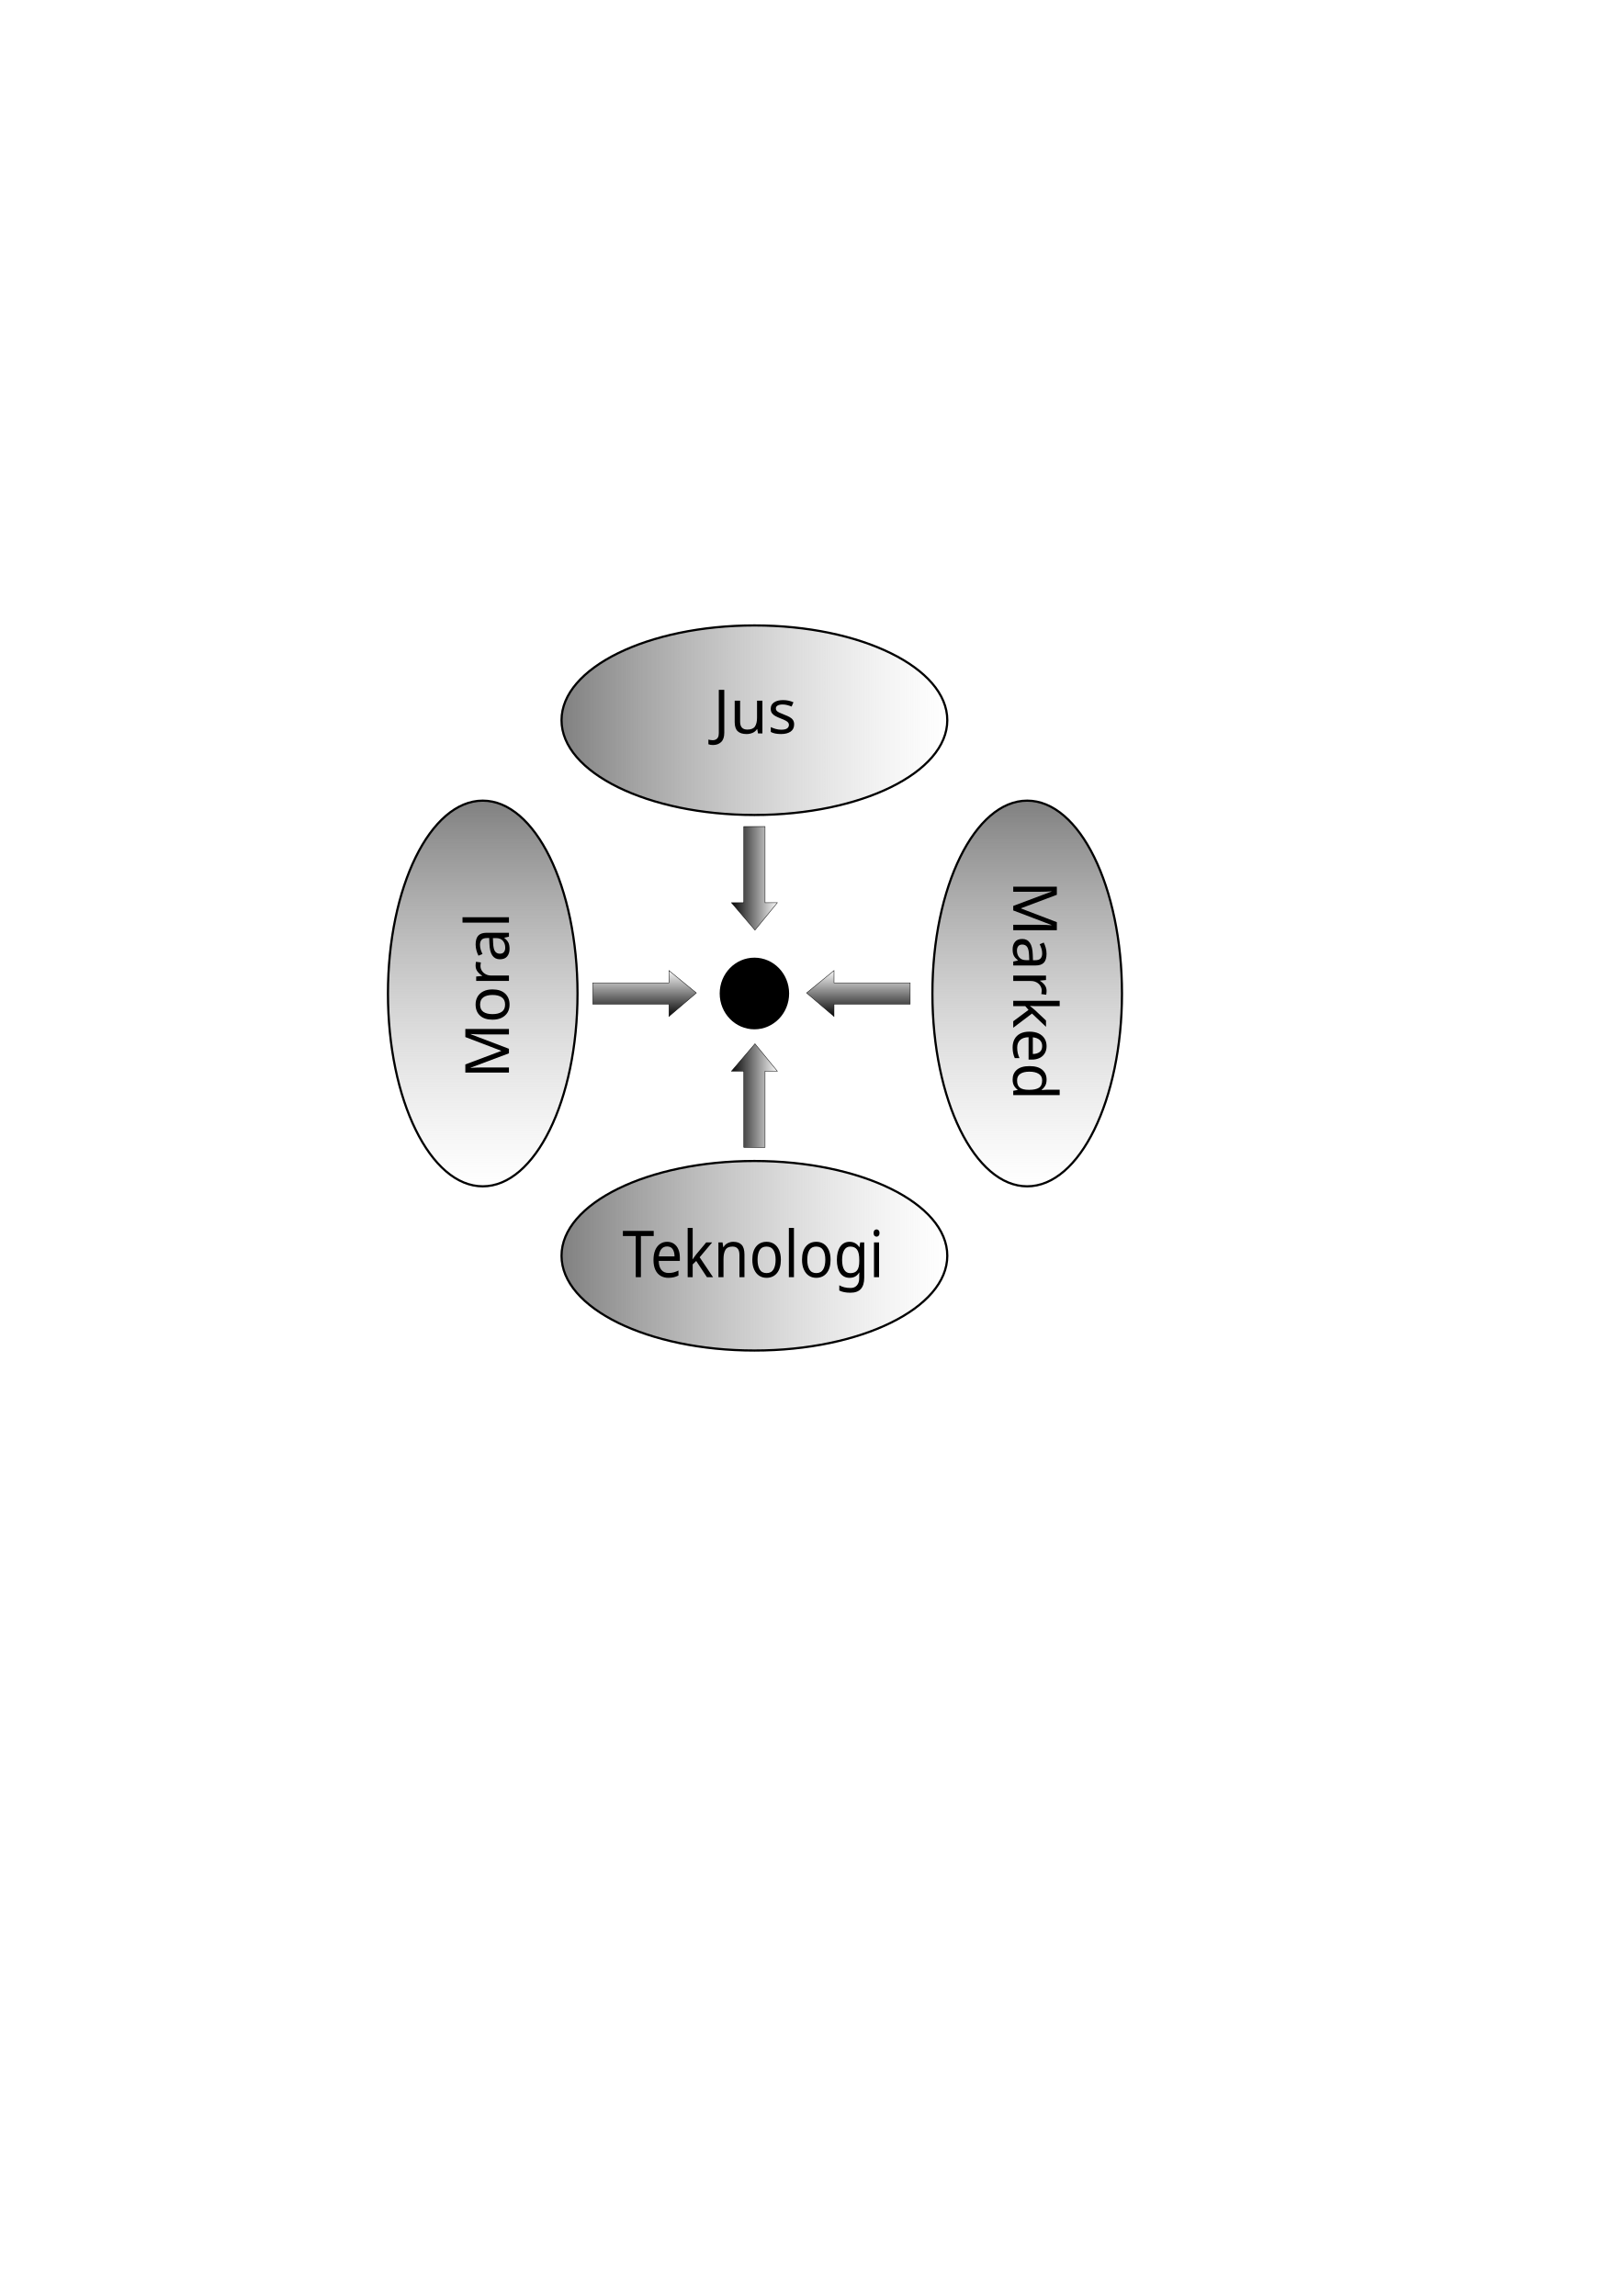
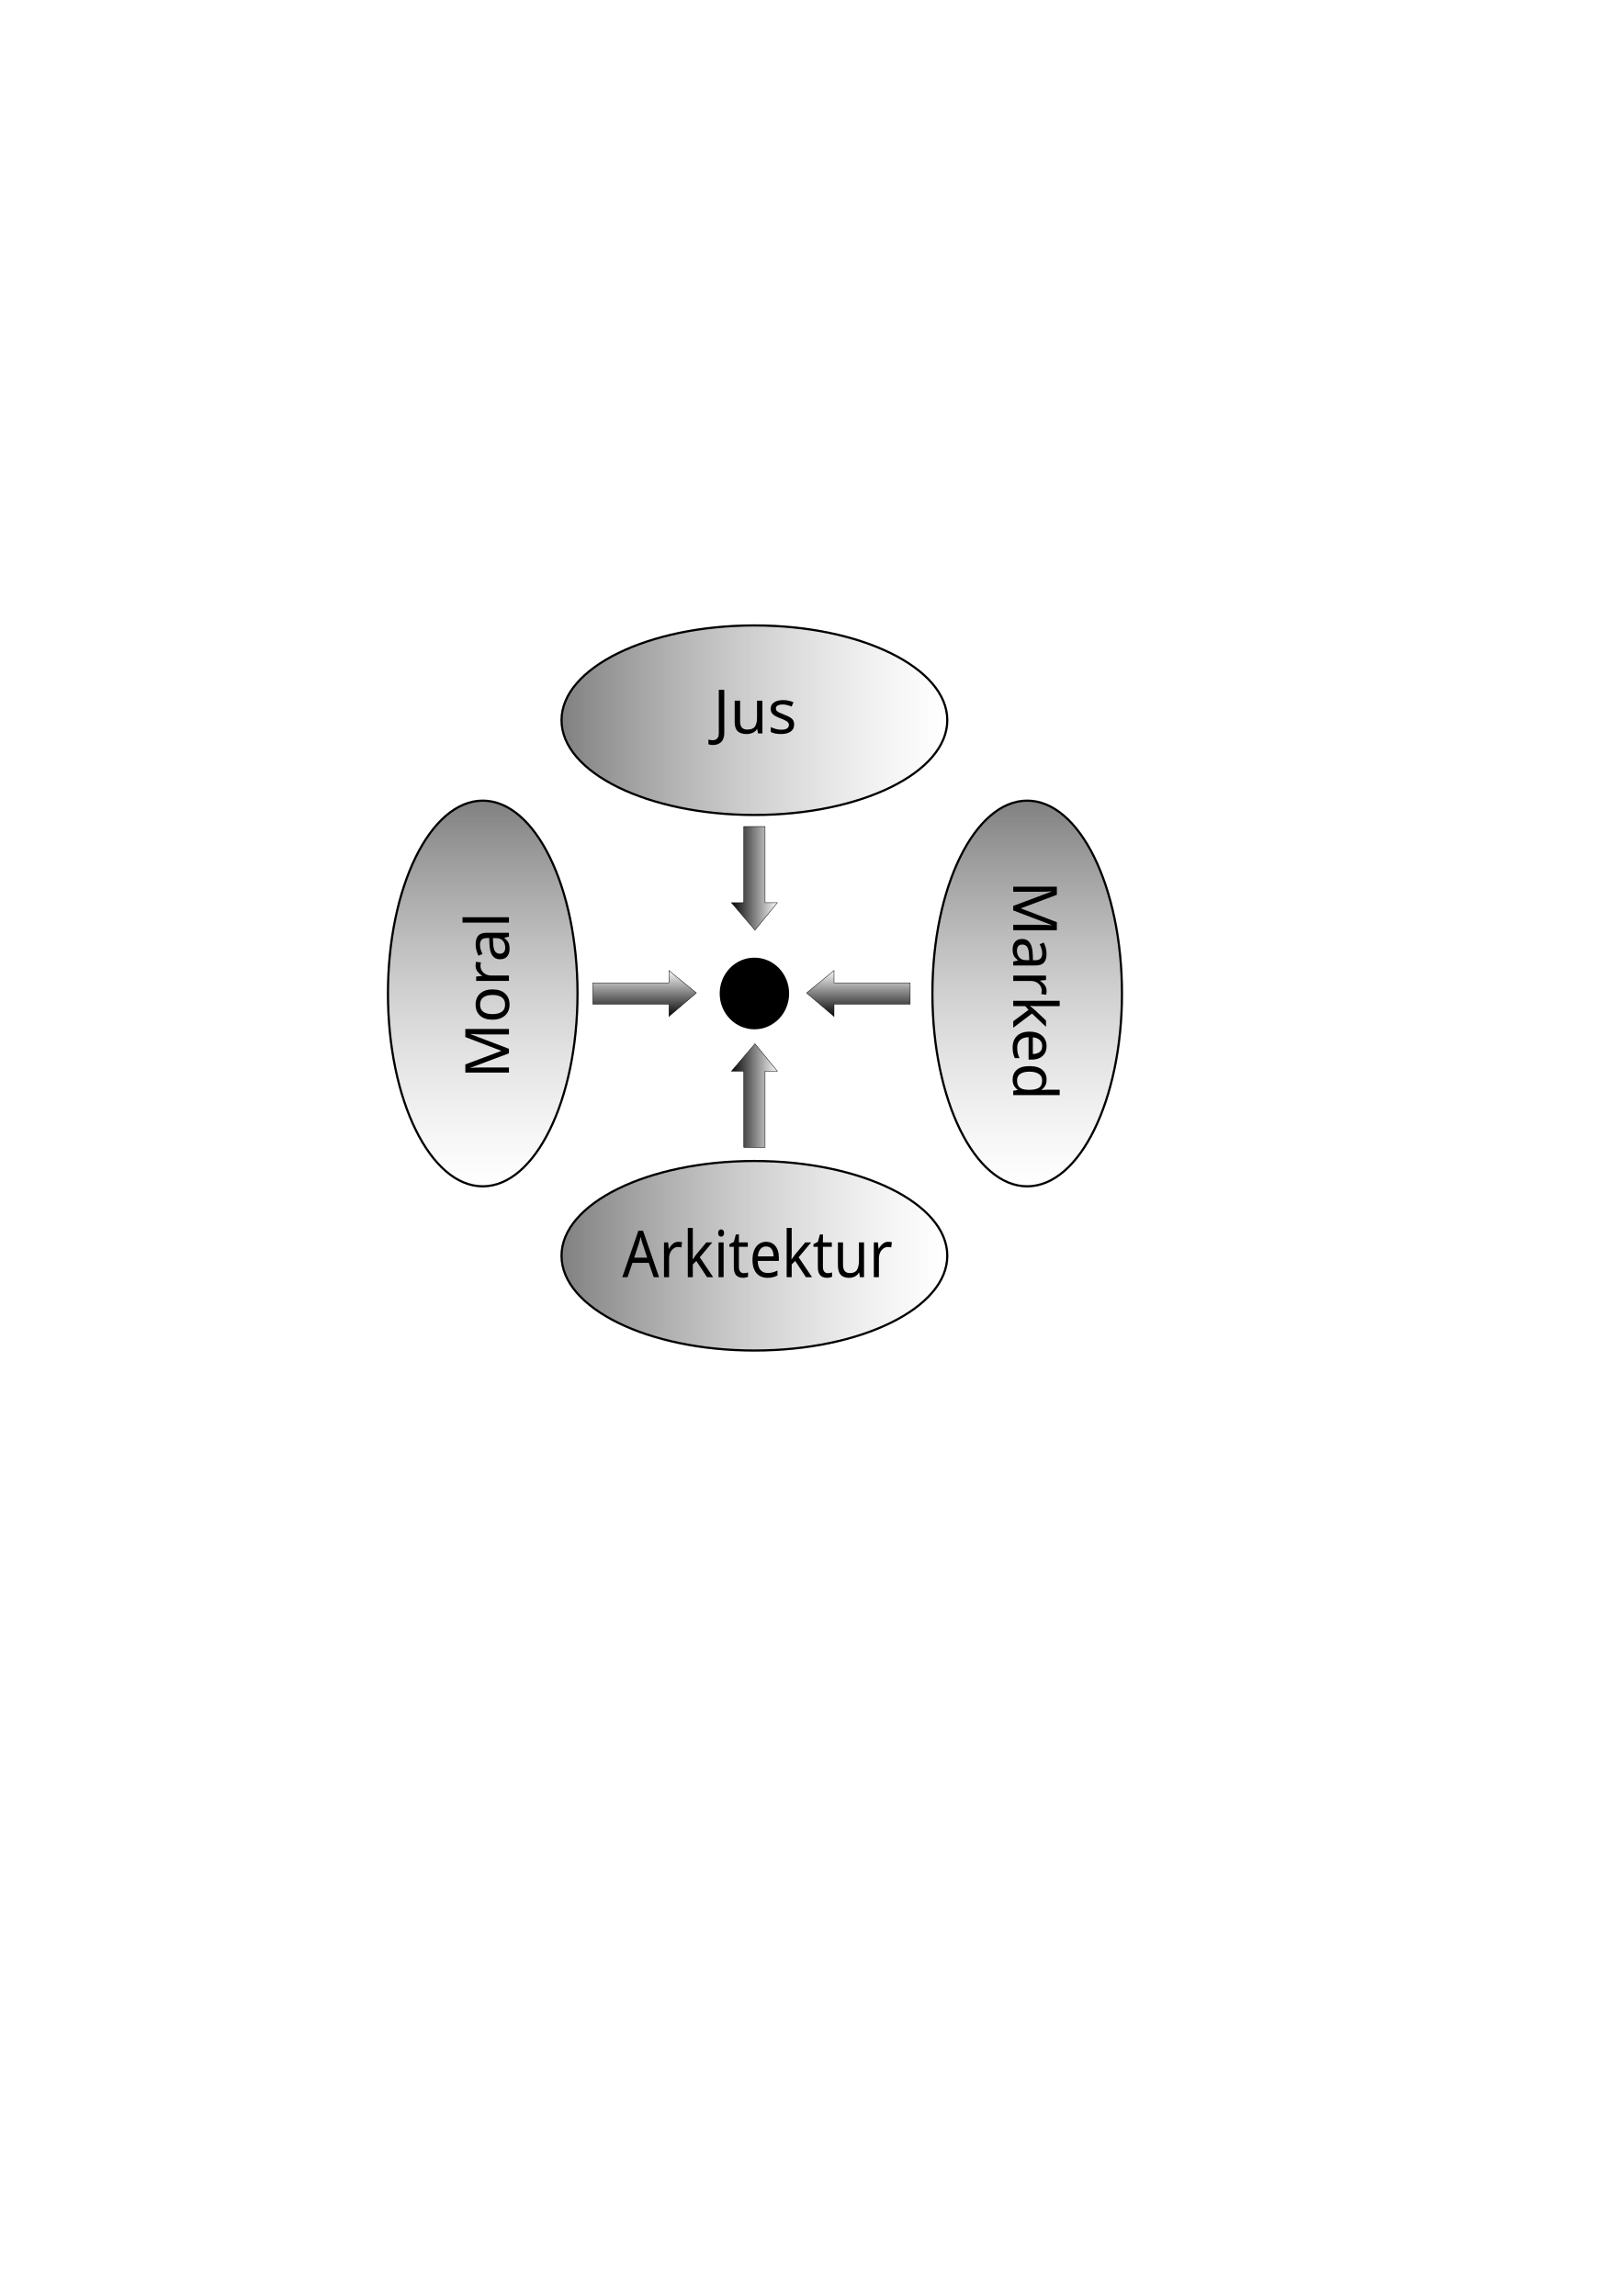
<svg xmlns="http://www.w3.org/2000/svg" xmlns:ns1="http://www.openswatchbook.org/uri/2009/osb" xmlns:xlink="http://www.w3.org/1999/xlink" width="744.094" height="1052.362" id="svg2" version="1.1">
  <defs id="defs4">
    <linearGradient id="linearGradient7497">
      <stop style="stop-color:#000000;stop-opacity:1;" offset="0" id="stop7499" />
      <stop style="stop-color:#000000;stop-opacity:0;" offset="1" id="stop7501" />
    </linearGradient>
    <linearGradient id="linearGradient7481">
      <stop style="stop-color:#000000;stop-opacity:1;" offset="0" id="stop7483" />
      <stop id="stop7489" offset="0.5" style="stop-color:#050505;stop-opacity:0.498;" />
      <stop style="stop-color:#0b0b0b;stop-opacity:0;" offset="1" id="stop7485" />
    </linearGradient>
    <linearGradient id="linearGradient4833" ns1:paint="gradient">
      <stop style="stop-color:#6e6e6e;stop-opacity:0.498;" offset="0" id="stop4839" />
      <stop id="stop4837" offset="1" style="stop-color:#000000;stop-opacity:0;" />
    </linearGradient>
    <marker orient="auto" refY="0.0" refX="0.0" id="Arrow1Sstart" style="overflow:visible">
      <path id="path4029" d="M 0.0,0.0 L 5.0,-5.0 L -12.5,0.0 L 5.0,5.0 L 0.0,0.0 z " style="fill-rule:evenodd;stroke:#000000;stroke-width:1.0pt" transform="scale(0.2) translate(6,0)" />
    </marker>
    <marker orient="auto" refY="0.0" refX="0.0" id="Arrow2Lstart" style="overflow:visible">
      <path id="path4035" style="fill-rule:evenodd;stroke-width:0.625;stroke-linejoin:round" d="M 8.719,4.034 L -2.207,0.016 L 8.719,-4.002 C 6.973,-1.63 6.983,1.616 8.719,4.034 z " transform="scale(1.1) translate(1,0)" />
    </marker>
    <linearGradient id="linearGradient3860">
      <stop style="stop-color:#808080;stop-opacity:1;" offset="0" id="stop3862" />
      <stop style="stop-color:#c3c3c3;stop-opacity:0;" offset="1" id="stop3864" />
    </linearGradient>
    <linearGradient xlink:href="#linearGradient3860" id="linearGradient3866" x1="256.079" y1="580.621" x2="433.855" y2="580.621" gradientUnits="userSpaceOnUse" />
    <linearGradient xlink:href="#linearGradient3860-7" id="linearGradient3866-6" x1="256.079" y1="580.621" x2="433.855" y2="580.621" gradientUnits="userSpaceOnUse" />
    <linearGradient id="linearGradient3860-7">
      <stop style="stop-color:#808080;stop-opacity:1;" offset="0" id="stop3862-3" />
      <stop style="stop-color:#c3c3c3;stop-opacity:0;" offset="1" id="stop3864-2" />
    </linearGradient>
    <linearGradient y2="580.621" x2="433.855" y1="580.621" x1="256.079" gradientUnits="userSpaceOnUse" id="linearGradient3883" xlink:href="#linearGradient3860-7" />
    <linearGradient y2="580.621" x2="433.855" y1="580.621" x1="256.079" gradientUnits="userSpaceOnUse" id="linearGradient3883-6" xlink:href="#linearGradient3860-7-1" />
    <linearGradient id="linearGradient3860-7-1">
      <stop style="stop-color:#808080;stop-opacity:1;" offset="0" id="stop3862-3-1" />
      <stop style="stop-color:#c3c3c3;stop-opacity:0;" offset="1" id="stop3864-2-5" />
    </linearGradient>
    <linearGradient y2="580.621" x2="433.855" y1="580.621" x1="256.079" gradientUnits="userSpaceOnUse" id="linearGradient3921" xlink:href="#linearGradient3860-7-1" />
    <linearGradient y2="580.621" x2="433.855" y1="580.621" x1="256.079" gradientUnits="userSpaceOnUse" id="linearGradient3921-8" xlink:href="#linearGradient3860-7-1-3" />
    <linearGradient id="linearGradient3860-7-1-3">
      <stop style="stop-color:#808080;stop-opacity:1;" offset="0" id="stop3862-3-1-1" />
      <stop style="stop-color:#c3c3c3;stop-opacity:0;" offset="1" id="stop3864-2-5-5" />
    </linearGradient>
    <linearGradient y2="580.621" x2="433.855" y1="580.621" x1="256.079" gradientUnits="userSpaceOnUse" id="linearGradient3955" xlink:href="#linearGradient3860-7-1-3" />
    <linearGradient xlink:href="#linearGradient7497" id="linearGradient7503" x1="208.884" y1="263.964" x2="230.925" y2="263.964" gradientUnits="userSpaceOnUse" gradientTransform="matrix(1,0,0,-1,125.82,666.5502)" />
    <linearGradient xlink:href="#linearGradient7497-5" id="linearGradient7503-7" x1="208.884" y1="263.964" x2="230.925" y2="263.964" gradientUnits="userSpaceOnUse" />
    <linearGradient id="linearGradient7497-5">
      <stop style="stop-color:#000000;stop-opacity:1;" offset="0" id="stop7499-3" />
      <stop style="stop-color:#000000;stop-opacity:0;" offset="1" id="stop7501-8" />
    </linearGradient>
    <linearGradient gradientTransform="translate(125.82,238.171)" y2="263.964" x2="230.925" y1="263.964" x1="208.884" gradientUnits="userSpaceOnUse" id="linearGradient7520" xlink:href="#linearGradient7497-5" />
    <linearGradient xlink:href="#linearGradient7497-3" id="linearGradient7503-9" x1="208.884" y1="263.964" x2="230.925" y2="263.964" gradientUnits="userSpaceOnUse" gradientTransform="matrix(1,0,0,-1,124.416,666.5502)" />
    <linearGradient id="linearGradient7497-3">
      <stop style="stop-color:#000000;stop-opacity:1;" offset="0" id="stop7499-2" />
      <stop style="stop-color:#000000;stop-opacity:0;" offset="1" id="stop7501-9" />
    </linearGradient>
    <linearGradient y2="263.964" x2="230.925" y1="263.964" x1="208.884" gradientTransform="matrix(0,-1,-1,0,559.3523,675.2667)" gradientUnits="userSpaceOnUse" id="linearGradient7554" xlink:href="#linearGradient7497-3" />
    <linearGradient y2="263.964" x2="230.925" y1="263.964" x1="208.884" gradientTransform="matrix(0,-1,-1,0,569.513,673.5071)" gradientUnits="userSpaceOnUse" id="linearGradient7554-0" xlink:href="#linearGradient7497-3-6" />
    <linearGradient id="linearGradient7497-3-6">
      <stop style="stop-color:#000000;stop-opacity:1;" offset="0" id="stop7499-2-9" />
      <stop style="stop-color:#000000;stop-opacity:0;" offset="1" id="stop7501-9-7" />
    </linearGradient>
    <linearGradient y2="263.964" x2="230.925" y1="263.964" x1="208.884" gradientTransform="matrix(0,-1,1,0,129.4029,675.2667)" gradientUnits="userSpaceOnUse" id="linearGradient7588" xlink:href="#linearGradient7497-3-6" />
  </defs>
  <g id="layer1">
    <path style="fill:url(#linearGradient3866);fill-opacity:1;fill-rule:evenodd;stroke:#000000;stroke-width:1px;stroke-linecap:butt;stroke-linejoin:miter;stroke-opacity:1" id="path3082" d="m 433.355,580.621 a 88.388,43.437 0 1 1 -176.777,0 88.388,43.437 0 1 1 176.777,0 z" transform="translate(0.7576105,-5.050763)" />
    <text xml:space="preserve" style="font-size:29.835px;font-style:normal;font-weight:normal;line-height:125%;letter-spacing:0px;word-spacing:0px;fill:#000000;fill-opacity:1;stroke:none;font-family:Sans" x="302.53" y="551.824" id="text3088" transform="scale(0.9426623,1.060825)">
-       <tspan id="tspan3090" x="302.53" y="551.824" style="font-size:28px">Teknologi</tspan>
+       <tspan id="tspan3090" x="302.53" y="551.824" style="font-size:28px">Arkitektur</tspan>
    </text>
    <path style="fill:url(#linearGradient3883);fill-opacity:1;fill-rule:evenodd;stroke:#000000;stroke-width:1px;stroke-linecap:butt;stroke-linejoin:miter;stroke-opacity:1" id="path3082-3" d="m 433.355,580.621 a 88.388,43.437 0 1 1 -176.777,0 88.388,43.437 0 1 1 176.777,0 z" transform="translate(0.7576105,-250.5179)" />
    <text xml:space="preserve" style="font-size:40px;font-style:normal;font-weight:normal;line-height:125%;letter-spacing:0px;word-spacing:0px;fill:#000000;fill-opacity:1;stroke:none;font-family:Sans" x="326.823" y="336.164" id="text3902">
      <tspan id="tspan3904" x="326.823" y="336.164" style="font-size:28px">Jus</tspan>
    </text>
    <path style="fill:url(#linearGradient3921);fill-opacity:1;fill-rule:evenodd;stroke:#000000;stroke-width:1px;stroke-linecap:butt;stroke-linejoin:miter;stroke-opacity:1" id="path3082-3-0" d="m 433.355,580.621 a 88.388,43.437 0 1 1 -176.777,0 88.388,43.437 0 1 1 176.777,0 z" transform="matrix(0,1,-1,0,801.8444,110.3949)" />
    <path style="fill:url(#linearGradient3955);fill-opacity:1;fill-rule:evenodd;stroke:#000000;stroke-width:1px;stroke-linecap:butt;stroke-linejoin:miter;stroke-opacity:1" id="path3082-3-0-1" d="m 433.355,580.621 a 88.388,43.437 0 1 1 -176.777,0 88.388,43.437 0 1 1 176.777,0 z" transform="matrix(0,1,-1,0,1051.352,110.3949)" />
    <text xml:space="preserve" style="font-size:40px;font-style:normal;font-weight:normal;line-height:125%;letter-spacing:0px;word-spacing:0px;fill:#000000;fill-opacity:1;stroke:none;font-family:Sans" x="-494.313" y="233.237" id="text3974" transform="matrix(0,-1,1,0,0,0)">
      <tspan id="tspan3976" x="-494.313" y="233.237" style="font-size:28px">Moral</tspan>
    </text>
    <text xml:space="preserve" style="font-size:40px;font-style:normal;font-weight:normal;line-height:125%;letter-spacing:0px;word-spacing:0px;fill:#000000;fill-opacity:1;stroke:none;font-family:Sans" x="403.689" y="-464.333" id="text3974-3" transform="matrix(0,1,-1,0,0,0)">
      <tspan id="tspan3976-5" x="403.689" y="-464.333" style="font-size:28px">Marked</tspan>
    </text>
    <path d="m 335.204,413.748 10.777,12.573 10.264,-12.573 -5.645,0 0,-34.897 -9.751,0 0,34.897 z" id="rect4001" style="fill:url(#linearGradient7503);fill-opacity:1;stroke:#000000;stroke-width:0.2;stroke-miterlimit:4;stroke-opacity:1;stroke-dasharray:none" />
    <path style="stroke-width:6;stroke-miterlimit:4;stroke-dasharray:none" id="path5965" d="m 361.29,455.001 a 15.909,16.422 0 1 1 -31.818,0 15.909,16.422 0 1 1 31.818,0 z" transform="translate(0.343487,0.3605672)" />
    <path d="m 335.204,490.973 10.777,-12.573 10.264,12.573 -5.645,0 0,34.897 -9.751,0 0,-34.897 z" id="rect4001-0" style="fill:url(#linearGradient7520);fill-opacity:1;stroke:#000000;stroke-width:0.2;stroke-miterlimit:4;stroke-opacity:1;stroke-dasharray:none" />
    <path d="m 306.55,465.883 12.573,-10.777 -12.573,-10.264 0,5.645 -34.897,0 0,9.751 34.897,0 z" id="rect4001-3" style="fill:url(#linearGradient7554);fill-opacity:1;stroke:#000000;stroke-width:0.2;stroke-miterlimit:4;stroke-opacity:1;stroke-dasharray:none" />
    <path d="m 382.205,465.883 -12.573,-10.777 12.573,-10.264 0,5.645 34.897,0 0,9.751 -34.897,0 z" id="rect4001-3-0" style="fill:url(#linearGradient7588);fill-opacity:1;stroke:#000000;stroke-width:0.2;stroke-miterlimit:4;stroke-opacity:1;stroke-dasharray:none" />
  </g>
</svg>
